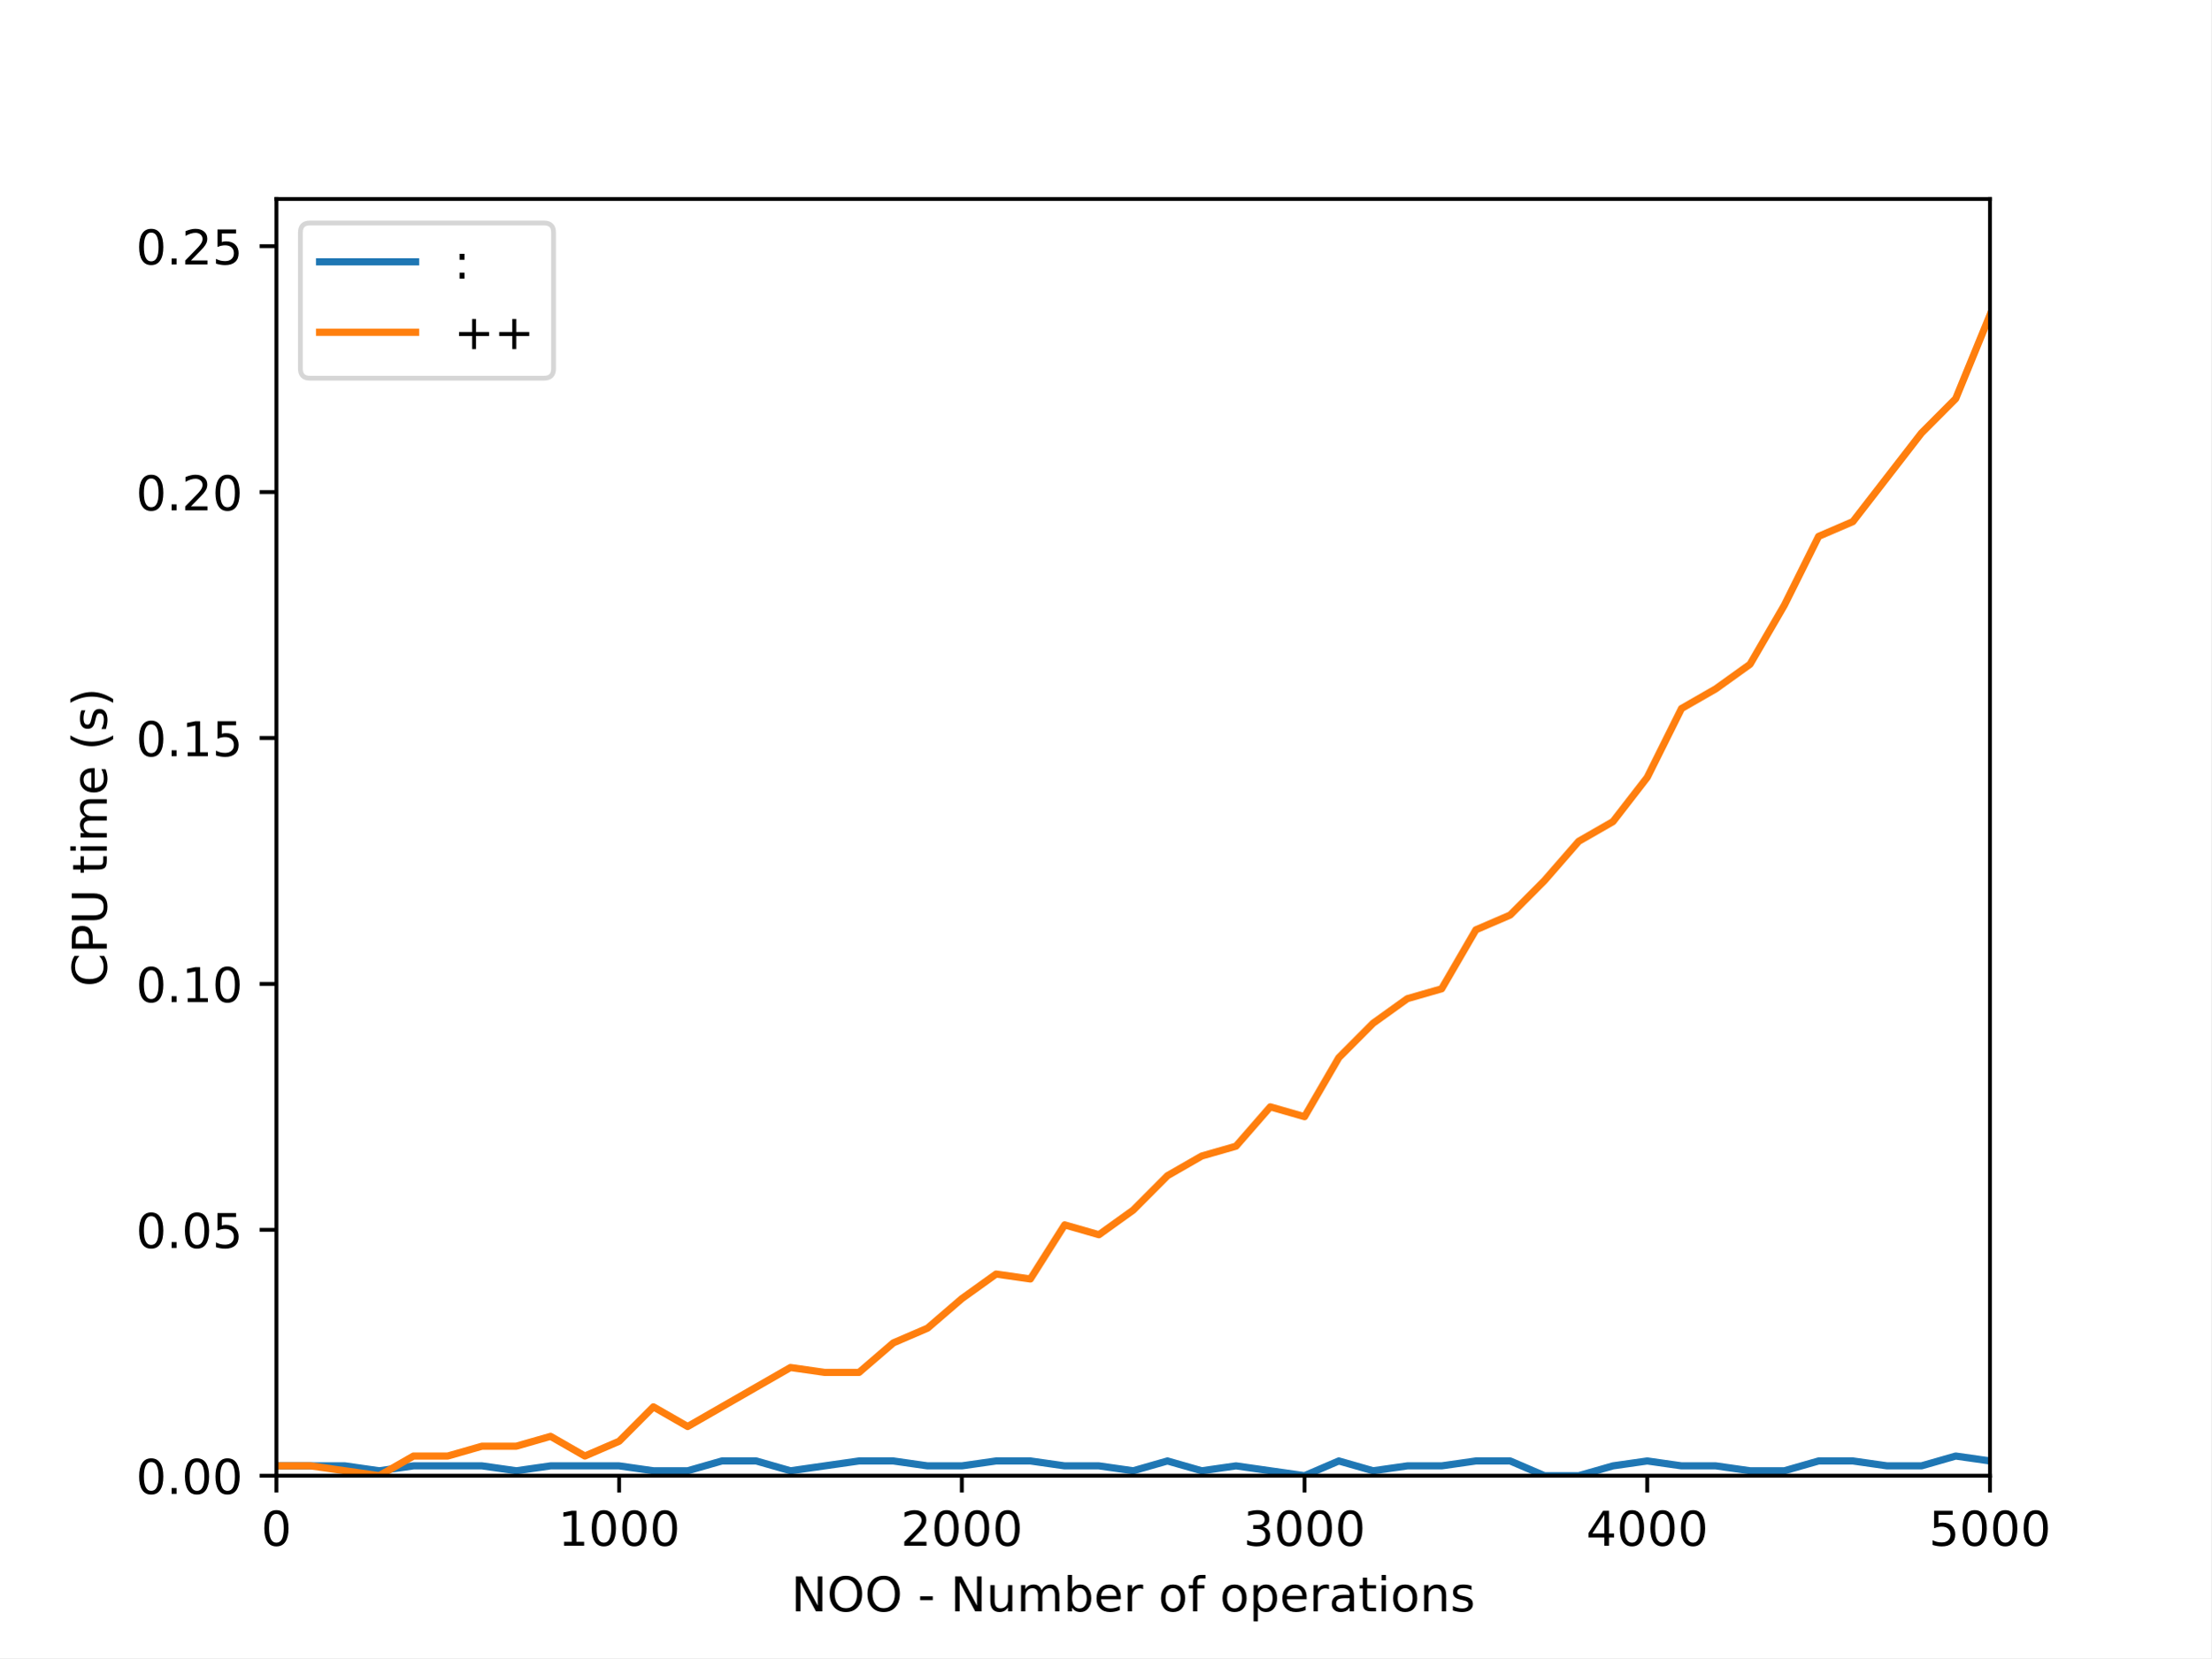
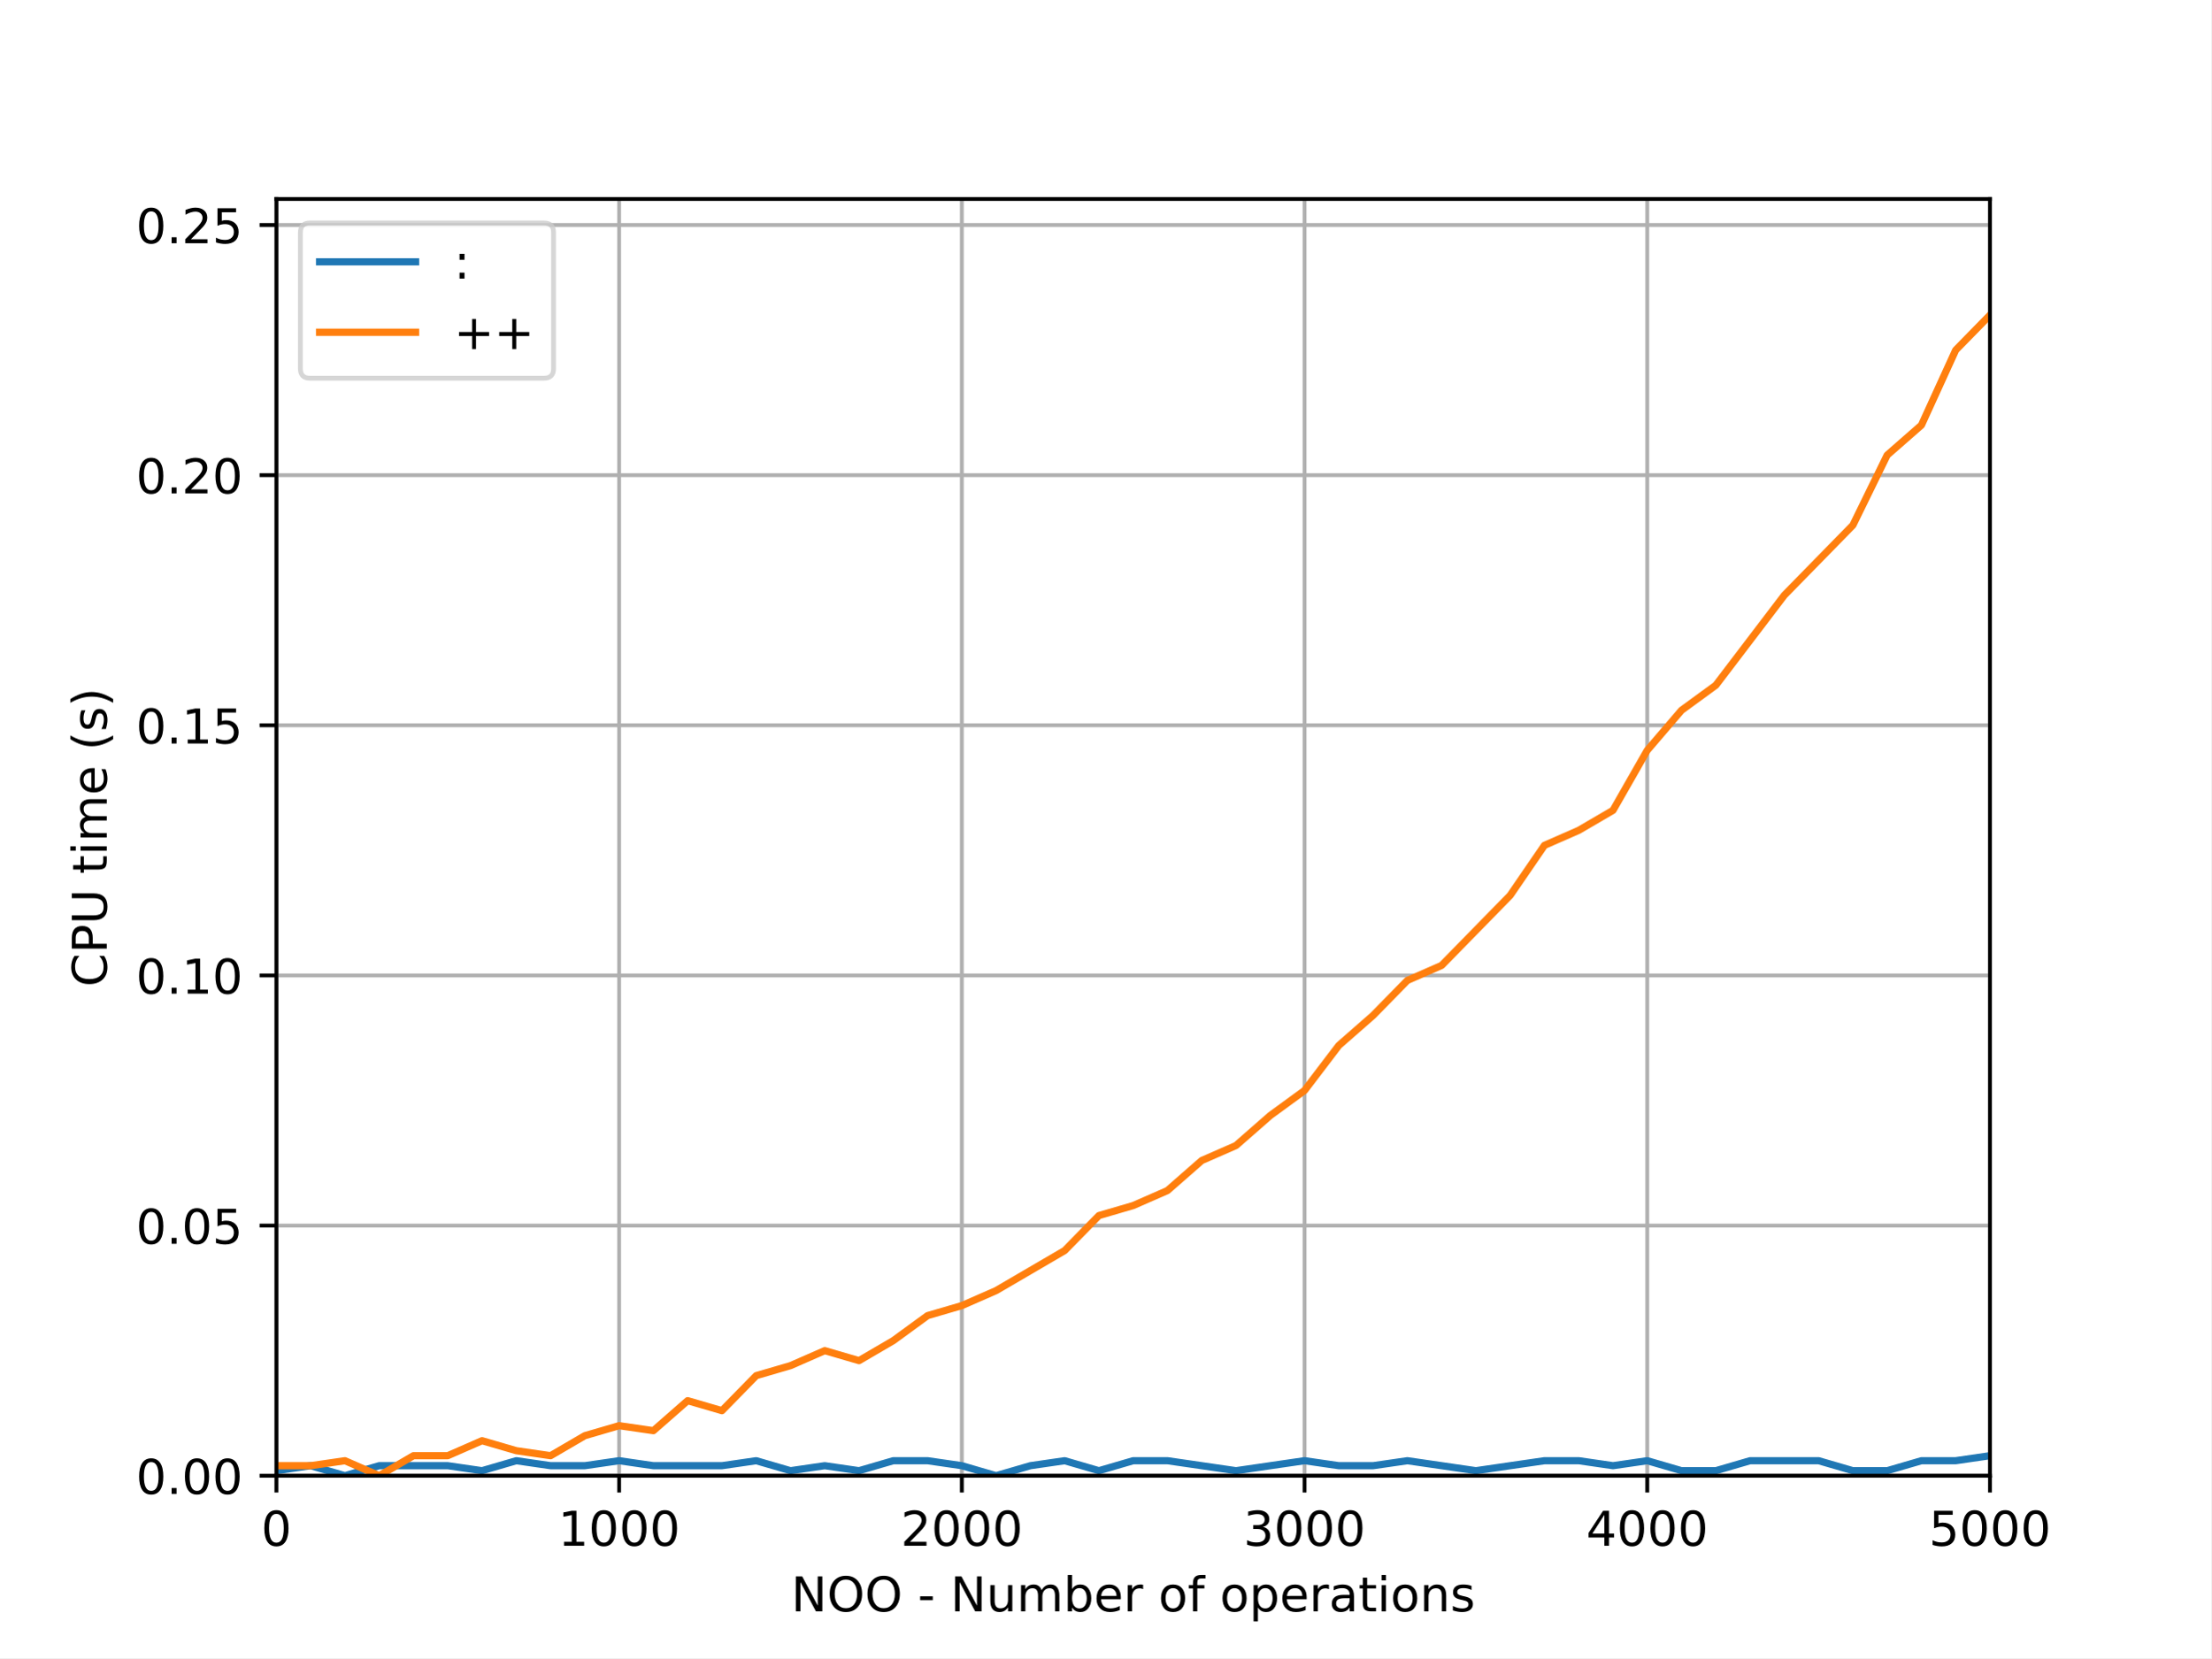
<svg xmlns="http://www.w3.org/2000/svg" xmlns:xlink="http://www.w3.org/1999/xlink" height="345.6pt" version="1.1" viewBox="0 0 460.8 345.6" width="460.8pt">
  <defs>
    <style type="text/css">
*{stroke-linecap:butt;stroke-linejoin:round;}
  </style>
  </defs>
  <g id="figure_1">
    <g id="patch_1">
      <path d="M 0 345.6  L 460.8 345.6  L 460.8 0  L 0 0  z " style="fill:#ffffff;" />
    </g>
    <g id="axes_1">
      <g id="patch_2">
        <path d="M 57.6 307.584  L 414.72 307.584  L 414.72 41.472  L 57.6 41.472  z " style="fill:#ffffff;" />
      </g>
      <g id="matplotlib.axis_1">
        <g id="xtick_1">
          <g id="line2d_1">
-             <defs>
-               <path d="M 0 0  L 0 3.5  " id="m8cc2d1a600" style="stroke:#000000;stroke-width:0.8;" />
-             </defs>
-             <g>
-               <use style="stroke:#000000;stroke-width:0.8;" x="57.6" xlink:href="#m8cc2d1a600" y="307.584" />
+             <path clip-path="url(#p337ed74704)" d="M 57.6 307.584  L 57.6 41.472  " style="fill:none;stroke:#b0b0b0;stroke-linecap:square;stroke-width:0.8;" />
+           </g>
+           <g id="line2d_2">
+             <defs>
+               <path d="M 0 0  L 0 3.5  " id="mb622bfdfdb" style="stroke:#000000;stroke-width:0.8;" />
+             </defs>
+             <g>
+               <use style="stroke:#000000;stroke-width:0.8;" x="57.6" xlink:href="#mb622bfdfdb" y="307.584" />
            </g>
          </g>
          <g id="text_1">
            <defs>
              <path d="M 31.781 66.406  Q 24.172 66.406 20.328 58.906  Q 16.5 51.422 16.5 36.375  Q 16.5 21.391 20.328 13.891  Q 24.172 6.391 31.781 6.391  Q 39.453 6.391 43.281 13.891  Q 47.125 21.391 47.125 36.375  Q 47.125 51.422 43.281 58.906  Q 39.453 66.406 31.781 66.406  z M 31.781 74.219  Q 44.047 74.219 50.516 64.516  Q 56.984 54.828 56.984 36.375  Q 56.984 17.969 50.516 8.266  Q 44.047 -1.422 31.781 -1.422  Q 19.531 -1.422 13.062 8.266  Q 6.594 17.969 6.594 36.375  Q 6.594 54.828 13.062 64.516  Q 19.531 74.219 31.781 74.219  z " id="DejaVuSans-48" />
            </defs>
            <g transform="translate(54.41875 322.1824)scale(0.1 -0.1)">
              <use xlink:href="#DejaVuSans-48" />
            </g>
          </g>
        </g>
        <g id="xtick_2">
-           <g id="line2d_2">
-             <g>
-               <use style="stroke:#000000;stroke-width:0.8;" x="129.024" xlink:href="#m8cc2d1a600" y="307.584" />
+           <g id="line2d_3">
+             <path clip-path="url(#p337ed74704)" d="M 129.024 307.584  L 129.024 41.472  " style="fill:none;stroke:#b0b0b0;stroke-linecap:square;stroke-width:0.8;" />
+           </g>
+           <g id="line2d_4">
+             <g>
+               <use style="stroke:#000000;stroke-width:0.8;" x="129.024" xlink:href="#mb622bfdfdb" y="307.584" />
            </g>
          </g>
          <g id="text_2">
            <defs>
              <path d="M 12.406 8.297  L 28.516 8.297  L 28.516 63.922  L 10.984 60.406  L 10.984 69.391  L 28.422 72.906  L 38.281 72.906  L 38.281 8.297  L 54.391 8.297  L 54.391 0  L 12.406 0  z " id="DejaVuSans-49" />
            </defs>
            <g transform="translate(116.299 322.1824)scale(0.1 -0.1)">
              <use xlink:href="#DejaVuSans-49" />
              <use x="63.623" xlink:href="#DejaVuSans-48" />
              <use x="127.246" xlink:href="#DejaVuSans-48" />
              <use x="190.869" xlink:href="#DejaVuSans-48" />
            </g>
          </g>
        </g>
        <g id="xtick_3">
-           <g id="line2d_3">
-             <g>
-               <use style="stroke:#000000;stroke-width:0.8;" x="200.448" xlink:href="#m8cc2d1a600" y="307.584" />
+           <g id="line2d_5">
+             <path clip-path="url(#p337ed74704)" d="M 200.448 307.584  L 200.448 41.472  " style="fill:none;stroke:#b0b0b0;stroke-linecap:square;stroke-width:0.8;" />
+           </g>
+           <g id="line2d_6">
+             <g>
+               <use style="stroke:#000000;stroke-width:0.8;" x="200.448" xlink:href="#mb622bfdfdb" y="307.584" />
            </g>
          </g>
          <g id="text_3">
            <defs>
              <path d="M 19.188 8.297  L 53.609 8.297  L 53.609 0  L 7.328 0  L 7.328 8.297  Q 12.938 14.109 22.625 23.891  Q 32.328 33.688 34.812 36.531  Q 39.547 41.844 41.422 45.531  Q 43.312 49.219 43.312 52.781  Q 43.312 58.594 39.234 62.25  Q 35.156 65.922 28.609 65.922  Q 23.969 65.922 18.812 64.312  Q 13.672 62.703 7.812 59.422  L 7.812 69.391  Q 13.766 71.781 18.938 73  Q 24.125 74.219 28.422 74.219  Q 39.75 74.219 46.484 68.547  Q 53.219 62.891 53.219 53.422  Q 53.219 48.922 51.531 44.891  Q 49.859 40.875 45.406 35.406  Q 44.188 33.984 37.641 27.219  Q 31.109 20.453 19.188 8.297  z " id="DejaVuSans-50" />
            </defs>
            <g transform="translate(187.723 322.1824)scale(0.1 -0.1)">
              <use xlink:href="#DejaVuSans-50" />
              <use x="63.623" xlink:href="#DejaVuSans-48" />
              <use x="127.246" xlink:href="#DejaVuSans-48" />
              <use x="190.869" xlink:href="#DejaVuSans-48" />
            </g>
          </g>
        </g>
        <g id="xtick_4">
-           <g id="line2d_4">
-             <g>
-               <use style="stroke:#000000;stroke-width:0.8;" x="271.872" xlink:href="#m8cc2d1a600" y="307.584" />
+           <g id="line2d_7">
+             <path clip-path="url(#p337ed74704)" d="M 271.872 307.584  L 271.872 41.472  " style="fill:none;stroke:#b0b0b0;stroke-linecap:square;stroke-width:0.8;" />
+           </g>
+           <g id="line2d_8">
+             <g>
+               <use style="stroke:#000000;stroke-width:0.8;" x="271.872" xlink:href="#mb622bfdfdb" y="307.584" />
            </g>
          </g>
          <g id="text_4">
            <defs>
              <path d="M 40.578 39.312  Q 47.656 37.797 51.625 33  Q 55.609 28.219 55.609 21.188  Q 55.609 10.406 48.188 4.484  Q 40.766 -1.422 27.094 -1.422  Q 22.516 -1.422 17.656 -0.516  Q 12.797 0.391 7.625 2.203  L 7.625 11.719  Q 11.719 9.328 16.594 8.109  Q 21.484 6.891 26.812 6.891  Q 36.078 6.891 40.938 10.547  Q 45.797 14.203 45.797 21.188  Q 45.797 27.641 41.281 31.266  Q 36.766 34.906 28.719 34.906  L 20.219 34.906  L 20.219 43.016  L 29.109 43.016  Q 36.375 43.016 40.234 45.922  Q 44.094 48.828 44.094 54.297  Q 44.094 59.906 40.109 62.906  Q 36.141 65.922 28.719 65.922  Q 24.656 65.922 20.016 65.031  Q 15.375 64.156 9.812 62.312  L 9.812 71.094  Q 15.438 72.656 20.344 73.438  Q 25.25 74.219 29.594 74.219  Q 40.828 74.219 47.359 69.109  Q 53.906 64.016 53.906 55.328  Q 53.906 49.266 50.438 45.094  Q 46.969 40.922 40.578 39.312  z " id="DejaVuSans-51" />
            </defs>
            <g transform="translate(259.147 322.1824)scale(0.1 -0.1)">
              <use xlink:href="#DejaVuSans-51" />
              <use x="63.623" xlink:href="#DejaVuSans-48" />
              <use x="127.246" xlink:href="#DejaVuSans-48" />
              <use x="190.869" xlink:href="#DejaVuSans-48" />
            </g>
          </g>
        </g>
        <g id="xtick_5">
-           <g id="line2d_5">
-             <g>
-               <use style="stroke:#000000;stroke-width:0.8;" x="343.296" xlink:href="#m8cc2d1a600" y="307.584" />
+           <g id="line2d_9">
+             <path clip-path="url(#p337ed74704)" d="M 343.296 307.584  L 343.296 41.472  " style="fill:none;stroke:#b0b0b0;stroke-linecap:square;stroke-width:0.8;" />
+           </g>
+           <g id="line2d_10">
+             <g>
+               <use style="stroke:#000000;stroke-width:0.8;" x="343.296" xlink:href="#mb622bfdfdb" y="307.584" />
            </g>
          </g>
          <g id="text_5">
            <defs>
              <path d="M 37.797 64.312  L 12.891 25.391  L 37.797 25.391  z M 35.203 72.906  L 47.609 72.906  L 47.609 25.391  L 58.016 25.391  L 58.016 17.188  L 47.609 17.188  L 47.609 0  L 37.797 0  L 37.797 17.188  L 4.891 17.188  L 4.891 26.703  z " id="DejaVuSans-52" />
            </defs>
            <g transform="translate(330.571 322.1824)scale(0.1 -0.1)">
              <use xlink:href="#DejaVuSans-52" />
              <use x="63.623" xlink:href="#DejaVuSans-48" />
              <use x="127.246" xlink:href="#DejaVuSans-48" />
              <use x="190.869" xlink:href="#DejaVuSans-48" />
            </g>
          </g>
        </g>
        <g id="xtick_6">
-           <g id="line2d_6">
-             <g>
-               <use style="stroke:#000000;stroke-width:0.8;" x="414.72" xlink:href="#m8cc2d1a600" y="307.584" />
+           <g id="line2d_11">
+             <path clip-path="url(#p337ed74704)" d="M 414.72 307.584  L 414.72 41.472  " style="fill:none;stroke:#b0b0b0;stroke-linecap:square;stroke-width:0.8;" />
+           </g>
+           <g id="line2d_12">
+             <g>
+               <use style="stroke:#000000;stroke-width:0.8;" x="414.72" xlink:href="#mb622bfdfdb" y="307.584" />
            </g>
          </g>
          <g id="text_6">
            <defs>
              <path d="M 10.797 72.906  L 49.516 72.906  L 49.516 64.594  L 19.828 64.594  L 19.828 46.734  Q 21.969 47.469 24.109 47.828  Q 26.266 48.188 28.422 48.188  Q 40.625 48.188 47.75 41.5  Q 54.891 34.812 54.891 23.391  Q 54.891 11.625 47.562 5.094  Q 40.234 -1.422 26.906 -1.422  Q 22.312 -1.422 17.547 -0.641  Q 12.797 0.141 7.719 1.703  L 7.719 11.625  Q 12.109 9.234 16.797 8.062  Q 21.484 6.891 26.703 6.891  Q 35.156 6.891 40.078 11.328  Q 45.016 15.766 45.016 23.391  Q 45.016 31 40.078 35.438  Q 35.156 39.891 26.703 39.891  Q 22.75 39.891 18.812 39.016  Q 14.891 38.141 10.797 36.281  z " id="DejaVuSans-53" />
            </defs>
            <g transform="translate(401.995 322.1824)scale(0.1 -0.1)">
              <use xlink:href="#DejaVuSans-53" />
              <use x="63.623" xlink:href="#DejaVuSans-48" />
              <use x="127.246" xlink:href="#DejaVuSans-48" />
              <use x="190.869" xlink:href="#DejaVuSans-48" />
            </g>
          </g>
        </g>
        <g id="text_7">
          <defs>
            <path d="M 9.812 72.906  L 23.094 72.906  L 55.422 11.922  L 55.422 72.906  L 64.984 72.906  L 64.984 0  L 51.703 0  L 19.391 60.984  L 19.391 0  L 9.812 0  z " id="DejaVuSans-78" />
            <path d="M 39.406 66.219  Q 28.656 66.219 22.328 58.203  Q 16.016 50.203 16.016 36.375  Q 16.016 22.609 22.328 14.594  Q 28.656 6.594 39.406 6.594  Q 50.141 6.594 56.422 14.594  Q 62.703 22.609 62.703 36.375  Q 62.703 50.203 56.422 58.203  Q 50.141 66.219 39.406 66.219  z M 39.406 74.219  Q 54.734 74.219 63.906 63.938  Q 73.094 53.656 73.094 36.375  Q 73.094 19.141 63.906 8.859  Q 54.734 -1.422 39.406 -1.422  Q 24.031 -1.422 14.812 8.828  Q 5.609 19.094 5.609 36.375  Q 5.609 53.656 14.812 63.938  Q 24.031 74.219 39.406 74.219  z " id="DejaVuSans-79" />
            <path id="DejaVuSans-32" />
            <path d="M 4.891 31.391  L 31.203 31.391  L 31.203 23.391  L 4.891 23.391  z " id="DejaVuSans-45" />
            <path d="M 8.5 21.578  L 8.5 54.688  L 17.484 54.688  L 17.484 21.922  Q 17.484 14.156 20.5 10.266  Q 23.531 6.391 29.594 6.391  Q 36.859 6.391 41.078 11.031  Q 45.312 15.672 45.312 23.688  L 45.312 54.688  L 54.297 54.688  L 54.297 0  L 45.312 0  L 45.312 8.406  Q 42.047 3.422 37.719 1  Q 33.406 -1.422 27.688 -1.422  Q 18.266 -1.422 13.375 4.438  Q 8.5 10.297 8.5 21.578  z M 31.109 56  z " id="DejaVuSans-117" />
            <path d="M 52 44.188  Q 55.375 50.25 60.062 53.125  Q 64.75 56 71.094 56  Q 79.641 56 84.281 50.016  Q 88.922 44.047 88.922 33.016  L 88.922 0  L 79.891 0  L 79.891 32.719  Q 79.891 40.578 77.094 44.375  Q 74.312 48.188 68.609 48.188  Q 61.625 48.188 57.562 43.547  Q 53.516 38.922 53.516 30.906  L 53.516 0  L 44.484 0  L 44.484 32.719  Q 44.484 40.625 41.703 44.406  Q 38.922 48.188 33.109 48.188  Q 26.219 48.188 22.156 43.531  Q 18.109 38.875 18.109 30.906  L 18.109 0  L 9.078 0  L 9.078 54.688  L 18.109 54.688  L 18.109 46.188  Q 21.188 51.219 25.484 53.609  Q 29.781 56 35.688 56  Q 41.656 56 45.828 52.969  Q 50 49.953 52 44.188  z " id="DejaVuSans-109" />
            <path d="M 48.688 27.297  Q 48.688 37.203 44.609 42.844  Q 40.531 48.484 33.406 48.484  Q 26.266 48.484 22.188 42.844  Q 18.109 37.203 18.109 27.297  Q 18.109 17.391 22.188 11.75  Q 26.266 6.109 33.406 6.109  Q 40.531 6.109 44.609 11.75  Q 48.688 17.391 48.688 27.297  z M 18.109 46.391  Q 20.953 51.266 25.266 53.625  Q 29.594 56 35.594 56  Q 45.562 56 51.781 48.094  Q 58.016 40.188 58.016 27.297  Q 58.016 14.406 51.781 6.484  Q 45.562 -1.422 35.594 -1.422  Q 29.594 -1.422 25.266 0.953  Q 20.953 3.328 18.109 8.203  L 18.109 0  L 9.078 0  L 9.078 75.984  L 18.109 75.984  z " id="DejaVuSans-98" />
            <path d="M 56.203 29.594  L 56.203 25.203  L 14.891 25.203  Q 15.484 15.922 20.484 11.062  Q 25.484 6.203 34.422 6.203  Q 39.594 6.203 44.453 7.469  Q 49.312 8.734 54.109 11.281  L 54.109 2.781  Q 49.266 0.734 44.188 -0.344  Q 39.109 -1.422 33.891 -1.422  Q 20.797 -1.422 13.156 6.188  Q 5.516 13.812 5.516 26.812  Q 5.516 40.234 12.766 48.109  Q 20.016 56 32.328 56  Q 43.359 56 49.781 48.891  Q 56.203 41.797 56.203 29.594  z M 47.219 32.234  Q 47.125 39.594 43.094 43.984  Q 39.062 48.391 32.422 48.391  Q 24.906 48.391 20.391 44.141  Q 15.875 39.891 15.188 32.172  z " id="DejaVuSans-101" />
            <path d="M 41.109 46.297  Q 39.594 47.172 37.812 47.578  Q 36.031 48 33.891 48  Q 26.266 48 22.188 43.047  Q 18.109 38.094 18.109 28.812  L 18.109 0  L 9.078 0  L 9.078 54.688  L 18.109 54.688  L 18.109 46.188  Q 20.953 51.172 25.484 53.578  Q 30.031 56 36.531 56  Q 37.453 56 38.578 55.875  Q 39.703 55.766 41.062 55.516  z " id="DejaVuSans-114" />
            <path d="M 30.609 48.391  Q 23.391 48.391 19.188 42.75  Q 14.984 37.109 14.984 27.297  Q 14.984 17.484 19.156 11.844  Q 23.344 6.203 30.609 6.203  Q 37.797 6.203 41.984 11.859  Q 46.188 17.531 46.188 27.297  Q 46.188 37.016 41.984 42.703  Q 37.797 48.391 30.609 48.391  z M 30.609 56  Q 42.328 56 49.016 48.375  Q 55.719 40.766 55.719 27.297  Q 55.719 13.875 49.016 6.219  Q 42.328 -1.422 30.609 -1.422  Q 18.844 -1.422 12.172 6.219  Q 5.516 13.875 5.516 27.297  Q 5.516 40.766 12.172 48.375  Q 18.844 56 30.609 56  z " id="DejaVuSans-111" />
            <path d="M 37.109 75.984  L 37.109 68.5  L 28.516 68.5  Q 23.688 68.5 21.797 66.547  Q 19.922 64.594 19.922 59.516  L 19.922 54.688  L 34.719 54.688  L 34.719 47.703  L 19.922 47.703  L 19.922 0  L 10.891 0  L 10.891 47.703  L 2.297 47.703  L 2.297 54.688  L 10.891 54.688  L 10.891 58.5  Q 10.891 67.625 15.141 71.797  Q 19.391 75.984 28.609 75.984  z " id="DejaVuSans-102" />
            <path d="M 18.109 8.203  L 18.109 -20.797  L 9.078 -20.797  L 9.078 54.688  L 18.109 54.688  L 18.109 46.391  Q 20.953 51.266 25.266 53.625  Q 29.594 56 35.594 56  Q 45.562 56 51.781 48.094  Q 58.016 40.188 58.016 27.297  Q 58.016 14.406 51.781 6.484  Q 45.562 -1.422 35.594 -1.422  Q 29.594 -1.422 25.266 0.953  Q 20.953 3.328 18.109 8.203  z M 48.688 27.297  Q 48.688 37.203 44.609 42.844  Q 40.531 48.484 33.406 48.484  Q 26.266 48.484 22.188 42.844  Q 18.109 37.203 18.109 27.297  Q 18.109 17.391 22.188 11.75  Q 26.266 6.109 33.406 6.109  Q 40.531 6.109 44.609 11.75  Q 48.688 17.391 48.688 27.297  z " id="DejaVuSans-112" />
            <path d="M 34.281 27.484  Q 23.391 27.484 19.188 25  Q 14.984 22.516 14.984 16.5  Q 14.984 11.719 18.141 8.906  Q 21.297 6.109 26.703 6.109  Q 34.188 6.109 38.703 11.406  Q 43.219 16.703 43.219 25.484  L 43.219 27.484  z M 52.203 31.203  L 52.203 0  L 43.219 0  L 43.219 8.297  Q 40.141 3.328 35.547 0.953  Q 30.953 -1.422 24.312 -1.422  Q 15.922 -1.422 10.953 3.297  Q 6 8.016 6 15.922  Q 6 25.141 12.172 29.828  Q 18.359 34.516 30.609 34.516  L 43.219 34.516  L 43.219 35.406  Q 43.219 41.609 39.141 45  Q 35.062 48.391 27.688 48.391  Q 23 48.391 18.547 47.266  Q 14.109 46.141 10.016 43.891  L 10.016 52.203  Q 14.938 54.109 19.578 55.047  Q 24.219 56 28.609 56  Q 40.484 56 46.344 49.844  Q 52.203 43.703 52.203 31.203  z " id="DejaVuSans-97" />
            <path d="M 18.312 70.219  L 18.312 54.688  L 36.812 54.688  L 36.812 47.703  L 18.312 47.703  L 18.312 18.016  Q 18.312 11.328 20.141 9.422  Q 21.969 7.516 27.594 7.516  L 36.812 7.516  L 36.812 0  L 27.594 0  Q 17.188 0 13.234 3.875  Q 9.281 7.766 9.281 18.016  L 9.281 47.703  L 2.688 47.703  L 2.688 54.688  L 9.281 54.688  L 9.281 70.219  z " id="DejaVuSans-116" />
            <path d="M 9.422 54.688  L 18.406 54.688  L 18.406 0  L 9.422 0  z M 9.422 75.984  L 18.406 75.984  L 18.406 64.594  L 9.422 64.594  z " id="DejaVuSans-105" />
            <path d="M 54.891 33.016  L 54.891 0  L 45.906 0  L 45.906 32.719  Q 45.906 40.484 42.875 44.328  Q 39.844 48.188 33.797 48.188  Q 26.516 48.188 22.312 43.547  Q 18.109 38.922 18.109 30.906  L 18.109 0  L 9.078 0  L 9.078 54.688  L 18.109 54.688  L 18.109 46.188  Q 21.344 51.125 25.703 53.562  Q 30.078 56 35.797 56  Q 45.219 56 50.047 50.172  Q 54.891 44.344 54.891 33.016  z " id="DejaVuSans-110" />
            <path d="M 44.281 53.078  L 44.281 44.578  Q 40.484 46.531 36.375 47.5  Q 32.281 48.484 27.875 48.484  Q 21.188 48.484 17.844 46.438  Q 14.5 44.391 14.5 40.281  Q 14.5 37.156 16.891 35.375  Q 19.281 33.594 26.516 31.984  L 29.594 31.297  Q 39.156 29.25 43.188 25.516  Q 47.219 21.781 47.219 15.094  Q 47.219 7.469 41.188 3.016  Q 35.156 -1.422 24.609 -1.422  Q 20.219 -1.422 15.453 -0.562  Q 10.688 0.297 5.422 2  L 5.422 11.281  Q 10.406 8.688 15.234 7.391  Q 20.062 6.109 24.812 6.109  Q 31.156 6.109 34.562 8.281  Q 37.984 10.453 37.984 14.406  Q 37.984 18.062 35.516 20.016  Q 33.062 21.969 24.703 23.781  L 21.578 24.516  Q 13.234 26.266 9.516 29.906  Q 5.812 33.547 5.812 39.891  Q 5.812 47.609 11.281 51.797  Q 16.75 56 26.812 56  Q 31.781 56 36.172 55.266  Q 40.578 54.547 44.281 53.078  z " id="DejaVuSans-115" />
          </defs>
          <g transform="translate(164.8702 335.8606)scale(0.1 -0.1)">
            <use xlink:href="#DejaVuSans-78" />
            <use x="74.805" xlink:href="#DejaVuSans-79" />
            <use x="153.516" xlink:href="#DejaVuSans-79" />
            <use x="232.227" xlink:href="#DejaVuSans-32" />
            <use x="264.014" xlink:href="#DejaVuSans-45" />
            <use x="300.098" xlink:href="#DejaVuSans-32" />
            <use x="331.885" xlink:href="#DejaVuSans-78" />
            <use x="406.689" xlink:href="#DejaVuSans-117" />
            <use x="470.068" xlink:href="#DejaVuSans-109" />
            <use x="567.48" xlink:href="#DejaVuSans-98" />
            <use x="630.957" xlink:href="#DejaVuSans-101" />
            <use x="692.48" xlink:href="#DejaVuSans-114" />
            <use x="733.594" xlink:href="#DejaVuSans-32" />
            <use x="765.381" xlink:href="#DejaVuSans-111" />
            <use x="826.562" xlink:href="#DejaVuSans-102" />
            <use x="861.768" xlink:href="#DejaVuSans-32" />
            <use x="893.555" xlink:href="#DejaVuSans-111" />
            <use x="954.736" xlink:href="#DejaVuSans-112" />
            <use x="1018.213" xlink:href="#DejaVuSans-101" />
            <use x="1079.736" xlink:href="#DejaVuSans-114" />
            <use x="1120.85" xlink:href="#DejaVuSans-97" />
            <use x="1182.129" xlink:href="#DejaVuSans-116" />
            <use x="1221.338" xlink:href="#DejaVuSans-105" />
            <use x="1249.121" xlink:href="#DejaVuSans-111" />
            <use x="1310.303" xlink:href="#DejaVuSans-110" />
            <use x="1373.682" xlink:href="#DejaVuSans-115" />
          </g>
        </g>
      </g>
      <g id="matplotlib.axis_2">
        <g id="ytick_1">
-           <g id="line2d_7">
-             <defs>
-               <path d="M 0 0  L -3.5 0  " id="m22c74af333" style="stroke:#000000;stroke-width:0.8;" />
-             </defs>
-             <g>
-               <use style="stroke:#000000;stroke-width:0.8;" x="57.6" xlink:href="#m22c74af333" y="307.584" />
+           <g id="line2d_13">
+             <path clip-path="url(#p337ed74704)" d="M 57.6 307.584  L 414.72 307.584  " style="fill:none;stroke:#b0b0b0;stroke-linecap:square;stroke-width:0.8;" />
+           </g>
+           <g id="line2d_14">
+             <defs>
+               <path d="M 0 0  L -3.5 0  " id="mf65e54a29d" style="stroke:#000000;stroke-width:0.8;" />
+             </defs>
+             <g>
+               <use style="stroke:#000000;stroke-width:0.8;" x="57.6" xlink:href="#mf65e54a29d" y="307.584" />
            </g>
          </g>
          <g id="text_8">
            <defs>
              <path d="M 10.688 12.406  L 21 12.406  L 21 0  L 10.688 0  z " id="DejaVuSans-46" />
            </defs>
            <g transform="translate(28.33438 311.3832)scale(0.1 -0.1)">
              <use xlink:href="#DejaVuSans-48" />
              <use x="63.623" xlink:href="#DejaVuSans-46" />
              <use x="95.41" xlink:href="#DejaVuSans-48" />
              <use x="159.033" xlink:href="#DejaVuSans-48" />
            </g>
          </g>
        </g>
        <g id="ytick_2">
-           <g id="line2d_8">
-             <g>
-               <use style="stroke:#000000;stroke-width:0.8;" x="57.6" xlink:href="#m22c74af333" y="256.33" />
+           <g id="line2d_15">
+             <path clip-path="url(#p337ed74704)" d="M 57.6 255.446  L 414.72 255.446  " style="fill:none;stroke:#b0b0b0;stroke-linecap:square;stroke-width:0.8;" />
+           </g>
+           <g id="line2d_16">
+             <g>
+               <use style="stroke:#000000;stroke-width:0.8;" x="57.6" xlink:href="#mf65e54a29d" y="255.446" />
            </g>
          </g>
          <g id="text_9">
-             <g transform="translate(28.33438 260.129)scale(0.1 -0.1)">
+             <g transform="translate(28.33438 259.2453)scale(0.1 -0.1)">
              <use xlink:href="#DejaVuSans-48" />
              <use x="63.623" xlink:href="#DejaVuSans-46" />
              <use x="95.41" xlink:href="#DejaVuSans-48" />
              <use x="159.033" xlink:href="#DejaVuSans-53" />
            </g>
          </g>
        </g>
        <g id="ytick_3">
-           <g id="line2d_9">
-             <g>
-               <use style="stroke:#000000;stroke-width:0.8;" x="57.6" xlink:href="#m22c74af333" y="205.076" />
+           <g id="line2d_17">
+             <path clip-path="url(#p337ed74704)" d="M 57.6 203.308  L 414.72 203.308  " style="fill:none;stroke:#b0b0b0;stroke-linecap:square;stroke-width:0.8;" />
+           </g>
+           <g id="line2d_18">
+             <g>
+               <use style="stroke:#000000;stroke-width:0.8;" x="57.6" xlink:href="#mf65e54a29d" y="203.308" />
            </g>
          </g>
          <g id="text_10">
-             <g transform="translate(28.33438 208.8747)scale(0.1 -0.1)">
+             <g transform="translate(28.33438 207.1074)scale(0.1 -0.1)">
              <use xlink:href="#DejaVuSans-48" />
              <use x="63.623" xlink:href="#DejaVuSans-46" />
              <use x="95.41" xlink:href="#DejaVuSans-49" />
              <use x="159.033" xlink:href="#DejaVuSans-48" />
            </g>
          </g>
        </g>
        <g id="ytick_4">
-           <g id="line2d_10">
-             <g>
-               <use style="stroke:#000000;stroke-width:0.8;" x="57.6" xlink:href="#m22c74af333" y="153.821" />
+           <g id="line2d_19">
+             <path clip-path="url(#p337ed74704)" d="M 57.6 151.17  L 414.72 151.17  " style="fill:none;stroke:#b0b0b0;stroke-linecap:square;stroke-width:0.8;" />
+           </g>
+           <g id="line2d_20">
+             <g>
+               <use style="stroke:#000000;stroke-width:0.8;" x="57.6" xlink:href="#mf65e54a29d" y="151.17" />
            </g>
          </g>
          <g id="text_11">
-             <g transform="translate(28.33438 157.6205)scale(0.1 -0.1)">
+             <g transform="translate(28.33438 154.9694)scale(0.1 -0.1)">
              <use xlink:href="#DejaVuSans-48" />
              <use x="63.623" xlink:href="#DejaVuSans-46" />
              <use x="95.41" xlink:href="#DejaVuSans-49" />
              <use x="159.033" xlink:href="#DejaVuSans-53" />
            </g>
          </g>
        </g>
        <g id="ytick_5">
-           <g id="line2d_11">
-             <g>
-               <use style="stroke:#000000;stroke-width:0.8;" x="57.6" xlink:href="#m22c74af333" y="102.567" />
+           <g id="line2d_21">
+             <path clip-path="url(#p337ed74704)" d="M 57.6 99.032  L 414.72 99.032  " style="fill:none;stroke:#b0b0b0;stroke-linecap:square;stroke-width:0.8;" />
+           </g>
+           <g id="line2d_22">
+             <g>
+               <use style="stroke:#000000;stroke-width:0.8;" x="57.6" xlink:href="#mf65e54a29d" y="99.032" />
            </g>
          </g>
          <g id="text_12">
-             <g transform="translate(28.33438 106.3663)scale(0.1 -0.1)">
+             <g transform="translate(28.33438 102.8315)scale(0.1 -0.1)">
              <use xlink:href="#DejaVuSans-48" />
              <use x="63.623" xlink:href="#DejaVuSans-46" />
              <use x="95.41" xlink:href="#DejaVuSans-50" />
              <use x="159.033" xlink:href="#DejaVuSans-48" />
            </g>
          </g>
        </g>
        <g id="ytick_6">
-           <g id="line2d_12">
-             <g>
-               <use style="stroke:#000000;stroke-width:0.8;" x="57.6" xlink:href="#m22c74af333" y="51.313" />
+           <g id="line2d_23">
+             <path clip-path="url(#p337ed74704)" d="M 57.6 46.894  L 414.72 46.894  " style="fill:none;stroke:#b0b0b0;stroke-linecap:square;stroke-width:0.8;" />
+           </g>
+           <g id="line2d_24">
+             <g>
+               <use style="stroke:#000000;stroke-width:0.8;" x="57.6" xlink:href="#mf65e54a29d" y="46.894" />
            </g>
          </g>
          <g id="text_13">
-             <g transform="translate(28.33438 55.11203)scale(0.1 -0.1)">
+             <g transform="translate(28.33438 50.69356)scale(0.1 -0.1)">
              <use xlink:href="#DejaVuSans-48" />
              <use x="63.623" xlink:href="#DejaVuSans-46" />
              <use x="95.41" xlink:href="#DejaVuSans-50" />
              <use x="159.033" xlink:href="#DejaVuSans-53" />
            </g>
          </g>
        </g>
        <g id="text_14">
          <defs>
            <path d="M 64.406 67.281  L 64.406 56.891  Q 59.422 61.531 53.781 63.812  Q 48.141 66.109 41.797 66.109  Q 29.297 66.109 22.656 58.469  Q 16.016 50.828 16.016 36.375  Q 16.016 21.969 22.656 14.328  Q 29.297 6.688 41.797 6.688  Q 48.141 6.688 53.781 8.984  Q 59.422 11.281 64.406 15.922  L 64.406 5.609  Q 59.234 2.094 53.438 0.328  Q 47.656 -1.422 41.219 -1.422  Q 24.656 -1.422 15.125 8.703  Q 5.609 18.844 5.609 36.375  Q 5.609 53.953 15.125 64.078  Q 24.656 74.219 41.219 74.219  Q 47.75 74.219 53.531 72.484  Q 59.328 70.75 64.406 67.281  z " id="DejaVuSans-67" />
            <path d="M 19.672 64.797  L 19.672 37.406  L 32.078 37.406  Q 38.969 37.406 42.719 40.969  Q 46.484 44.531 46.484 51.125  Q 46.484 57.672 42.719 61.234  Q 38.969 64.797 32.078 64.797  z M 9.812 72.906  L 32.078 72.906  Q 44.344 72.906 50.609 67.359  Q 56.891 61.812 56.891 51.125  Q 56.891 40.328 50.609 34.812  Q 44.344 29.297 32.078 29.297  L 19.672 29.297  L 19.672 0  L 9.812 0  z " id="DejaVuSans-80" />
            <path d="M 8.688 72.906  L 18.609 72.906  L 18.609 28.609  Q 18.609 16.891 22.844 11.734  Q 27.094 6.594 36.625 6.594  Q 46.094 6.594 50.344 11.734  Q 54.594 16.891 54.594 28.609  L 54.594 72.906  L 64.5 72.906  L 64.5 27.391  Q 64.5 13.141 57.438 5.859  Q 50.391 -1.422 36.625 -1.422  Q 22.797 -1.422 15.734 5.859  Q 8.688 13.141 8.688 27.391  z " id="DejaVuSans-85" />
            <path d="M 31 75.875  Q 24.469 64.656 21.281 53.656  Q 18.109 42.672 18.109 31.391  Q 18.109 20.125 21.312 9.062  Q 24.516 -2 31 -13.188  L 23.188 -13.188  Q 15.875 -1.703 12.234 9.375  Q 8.594 20.453 8.594 31.391  Q 8.594 42.281 12.203 53.312  Q 15.828 64.359 23.188 75.875  z " id="DejaVuSans-40" />
            <path d="M 8.016 75.875  L 15.828 75.875  Q 23.141 64.359 26.781 53.312  Q 30.422 42.281 30.422 31.391  Q 30.422 20.453 26.781 9.375  Q 23.141 -1.703 15.828 -13.188  L 8.016 -13.188  Q 14.5 -2 17.703 9.062  Q 20.906 20.125 20.906 31.391  Q 20.906 42.672 17.703 53.656  Q 14.5 64.656 8.016 75.875  z " id="DejaVuSans-41" />
          </defs>
          <g transform="translate(22.25469 205.6741)rotate(-90)scale(0.1 -0.1)">
            <use xlink:href="#DejaVuSans-67" />
            <use x="69.824" xlink:href="#DejaVuSans-80" />
            <use x="130.127" xlink:href="#DejaVuSans-85" />
            <use x="203.32" xlink:href="#DejaVuSans-32" />
            <use x="235.107" xlink:href="#DejaVuSans-116" />
            <use x="274.316" xlink:href="#DejaVuSans-105" />
            <use x="302.1" xlink:href="#DejaVuSans-109" />
            <use x="399.512" xlink:href="#DejaVuSans-101" />
            <use x="461.035" xlink:href="#DejaVuSans-32" />
            <use x="492.822" xlink:href="#DejaVuSans-40" />
            <use x="531.836" xlink:href="#DejaVuSans-115" />
            <use x="583.936" xlink:href="#DejaVuSans-41" />
          </g>
        </g>
      </g>
-       <g id="line2d_13">
-         <path clip-path="url(#p962a799f24)" d="M 57.6 305.534  L 64.742 305.534  L 71.885 305.534  L 79.027 306.559  L 86.17 305.534  L 93.312 305.534  L 100.454 305.534  L 107.597 306.559  L 114.739 305.534  L 121.882 305.534  L 129.024 305.534  L 136.166 306.559  L 143.309 306.559  L 150.451 304.509  L 157.594 304.509  L 164.736 306.559  L 171.878 305.534  L 179.021 304.509  L 186.163 304.509  L 193.306 305.534  L 200.448 305.534  L 207.59 304.509  L 214.733 304.509  L 221.875 305.534  L 229.018 305.534  L 236.16 306.559  L 243.302 304.509  L 250.445 306.559  L 257.587 305.534  L 264.73 306.559  L 271.872 307.584  L 279.014 304.509  L 286.157 306.559  L 293.299 305.534  L 300.442 305.534  L 307.584 304.509  L 314.726 304.509  L 321.869 307.584  L 329.011 307.584  L 336.154 305.534  L 343.296 304.509  L 350.438 305.534  L 357.581 305.534  L 364.723 306.559  L 371.866 306.559  L 379.008 304.509  L 386.15 304.509  L 393.293 305.534  L 400.435 305.534  L 407.578 303.484  L 414.72 304.509  " style="fill:none;stroke:#1f77b4;stroke-linecap:square;stroke-width:1.5;" />
-       </g>
-       <g id="line2d_14">
-         <path clip-path="url(#p962a799f24)" d="M 57.6 305.534  L 64.742 305.534  L 71.885 306.559  L 79.027 307.584  L 86.17 303.484  L 93.312 303.484  L 100.454 301.433  L 107.597 301.433  L 114.739 299.383  L 121.882 303.484  L 129.024 300.408  L 136.166 293.233  L 143.309 297.333  L 150.451 293.233  L 157.594 289.132  L 164.736 285.032  L 171.878 286.057  L 179.021 286.057  L 186.163 279.907  L 193.306 276.831  L 200.448 270.681  L 207.59 265.556  L 214.733 266.581  L 221.875 255.305  L 229.018 257.355  L 236.16 252.229  L 243.302 245.054  L 250.445 240.953  L 257.587 238.903  L 264.73 230.703  L 271.872 232.753  L 279.014 220.452  L 286.157 213.276  L 293.299 208.151  L 300.442 206.101  L 307.584 193.8  L 314.726 190.724  L 321.869 183.549  L 329.011 175.348  L 336.154 171.248  L 343.296 162.022  L 350.438 147.671  L 357.581 143.57  L 364.723 138.445  L 371.866 126.144  L 379.008 111.793  L 386.15 108.718  L 393.293 99.492  L 400.435 90.266  L 407.578 83.09  L 414.72 65.664  " style="fill:none;stroke:#ff7f0e;stroke-linecap:square;stroke-width:1.5;" />
+       <g id="line2d_25">
+         <path clip-path="url(#p337ed74704)" d="M 57.6 306.541  L 64.742 305.498  L 71.885 307.584  L 79.027 305.498  L 86.17 305.498  L 93.312 305.498  L 100.454 306.541  L 107.597 304.456  L 114.739 305.498  L 121.882 305.498  L 129.024 304.456  L 136.166 305.498  L 143.309 305.498  L 150.451 305.498  L 157.594 304.456  L 164.736 306.541  L 171.878 305.498  L 179.021 306.541  L 186.163 304.456  L 193.306 304.456  L 200.448 305.498  L 207.59 307.584  L 214.733 305.498  L 221.875 304.456  L 229.018 306.541  L 236.16 304.456  L 243.302 304.456  L 250.445 305.498  L 257.587 306.541  L 264.73 305.498  L 271.872 304.456  L 279.014 305.498  L 286.157 305.498  L 293.299 304.456  L 300.442 305.498  L 307.584 306.541  L 314.726 305.498  L 321.869 304.456  L 329.011 304.456  L 336.154 305.498  L 343.296 304.456  L 350.438 306.541  L 357.581 306.541  L 364.723 304.456  L 371.866 304.456  L 379.008 304.456  L 386.15 306.541  L 393.293 306.541  L 400.435 304.456  L 407.578 304.456  L 414.72 303.413  " style="fill:none;stroke:#1f77b4;stroke-linecap:square;stroke-width:1.5;" />
+       </g>
+       <g id="line2d_26">
+         <path clip-path="url(#p337ed74704)" d="M 57.6 305.498  L 64.742 305.498  L 71.885 304.456  L 79.027 307.584  L 86.17 303.413  L 93.312 303.413  L 100.454 300.285  L 107.597 302.37  L 114.739 303.413  L 121.882 299.242  L 129.024 297.156  L 136.166 298.199  L 143.309 291.943  L 150.451 294.028  L 157.594 286.729  L 164.736 284.643  L 171.878 281.515  L 179.021 283.601  L 186.163 279.43  L 193.306 274.216  L 200.448 272.13  L 207.59 269.002  L 214.733 264.831  L 221.875 260.66  L 229.018 253.361  L 236.16 251.275  L 243.302 248.147  L 250.445 241.89  L 257.587 238.762  L 264.73 232.505  L 271.872 227.292  L 279.014 217.907  L 286.157 211.65  L 293.299 204.351  L 300.442 201.223  L 307.584 193.923  L 314.726 186.624  L 321.869 176.196  L 329.011 173.068  L 336.154 168.897  L 343.296 156.384  L 350.438 148.042  L 357.581 142.828  L 364.723 133.443  L 371.866 124.058  L 379.008 116.759  L 386.15 109.46  L 393.293 94.861  L 400.435 88.605  L 407.578 72.963  L 414.72 65.664  " style="fill:none;stroke:#ff7f0e;stroke-linecap:square;stroke-width:1.5;" />
      </g>
      <g id="patch_3">
        <path d="M 57.6 307.584  L 57.6 41.472  " style="fill:none;stroke:#000000;stroke-linecap:square;stroke-linejoin:miter;stroke-width:0.8;" />
      </g>
      <g id="patch_4">
        <path d="M 414.72 307.584  L 414.72 41.472  " style="fill:none;stroke:#000000;stroke-linecap:square;stroke-linejoin:miter;stroke-width:0.8;" />
      </g>
      <g id="patch_5">
        <path d="M 57.6 307.584  L 414.72 307.584  " style="fill:none;stroke:#000000;stroke-linecap:square;stroke-linejoin:miter;stroke-width:0.8;" />
      </g>
      <g id="patch_6">
        <path d="M 57.6 41.472  L 414.72 41.472  " style="fill:none;stroke:#000000;stroke-linecap:square;stroke-linejoin:miter;stroke-width:0.8;" />
      </g>
      <g id="legend_1">
        <g id="patch_7">
          <path d="M 64.6 78.828  L 113.359 78.828  Q 115.359 78.828 115.359 76.828  L 115.359 48.472  Q 115.359 46.472 113.359 46.472  L 64.6 46.472  Q 62.6 46.472 62.6 48.472  L 62.6 76.828  Q 62.6 78.828 64.6 78.828  z " style="fill:#ffffff;opacity:0.8;stroke:#cccccc;stroke-linejoin:miter;" />
        </g>
-         <g id="line2d_15">
+         <g id="line2d_27">
          <path d="M 66.6 54.57  L 86.6 54.57  " style="fill:none;stroke:#1f77b4;stroke-linecap:square;stroke-width:1.5;" />
        </g>
-         <g id="line2d_16" />
+         <g id="line2d_28" />
        <g id="text_15">
          <defs>
            <path d="M 11.719 12.406  L 22.016 12.406  L 22.016 0  L 11.719 0  z M 11.719 51.703  L 22.016 51.703  L 22.016 39.312  L 11.719 39.312  z " id="DejaVuSans-58" />
          </defs>
          <g transform="translate(94.6 58.07044)scale(0.1 -0.1)">
            <use xlink:href="#DejaVuSans-58" />
          </g>
        </g>
-         <g id="line2d_17">
+         <g id="line2d_29">
          <path d="M 66.6 69.249  L 86.6 69.249  " style="fill:none;stroke:#ff7f0e;stroke-linecap:square;stroke-width:1.5;" />
        </g>
-         <g id="line2d_18" />
+         <g id="line2d_30" />
        <g id="text_16">
          <defs>
            <path d="M 46 62.703  L 46 35.5  L 73.188 35.5  L 73.188 27.203  L 46 27.203  L 46 0  L 37.797 0  L 37.797 27.203  L 10.594 27.203  L 10.594 35.5  L 37.797 35.5  L 37.797 62.703  z " id="DejaVuSans-43" />
          </defs>
          <g transform="translate(94.6 72.74856)scale(0.1 -0.1)">
            <use xlink:href="#DejaVuSans-43" />
            <use x="83.789" xlink:href="#DejaVuSans-43" />
          </g>
        </g>
      </g>
    </g>
  </g>
  <defs>
-     <clipPath id="p962a799f24">
+     <clipPath id="p337ed74704">
      <rect height="266.112" width="357.12" x="57.6" y="41.472" />
    </clipPath>
  </defs>
</svg>
